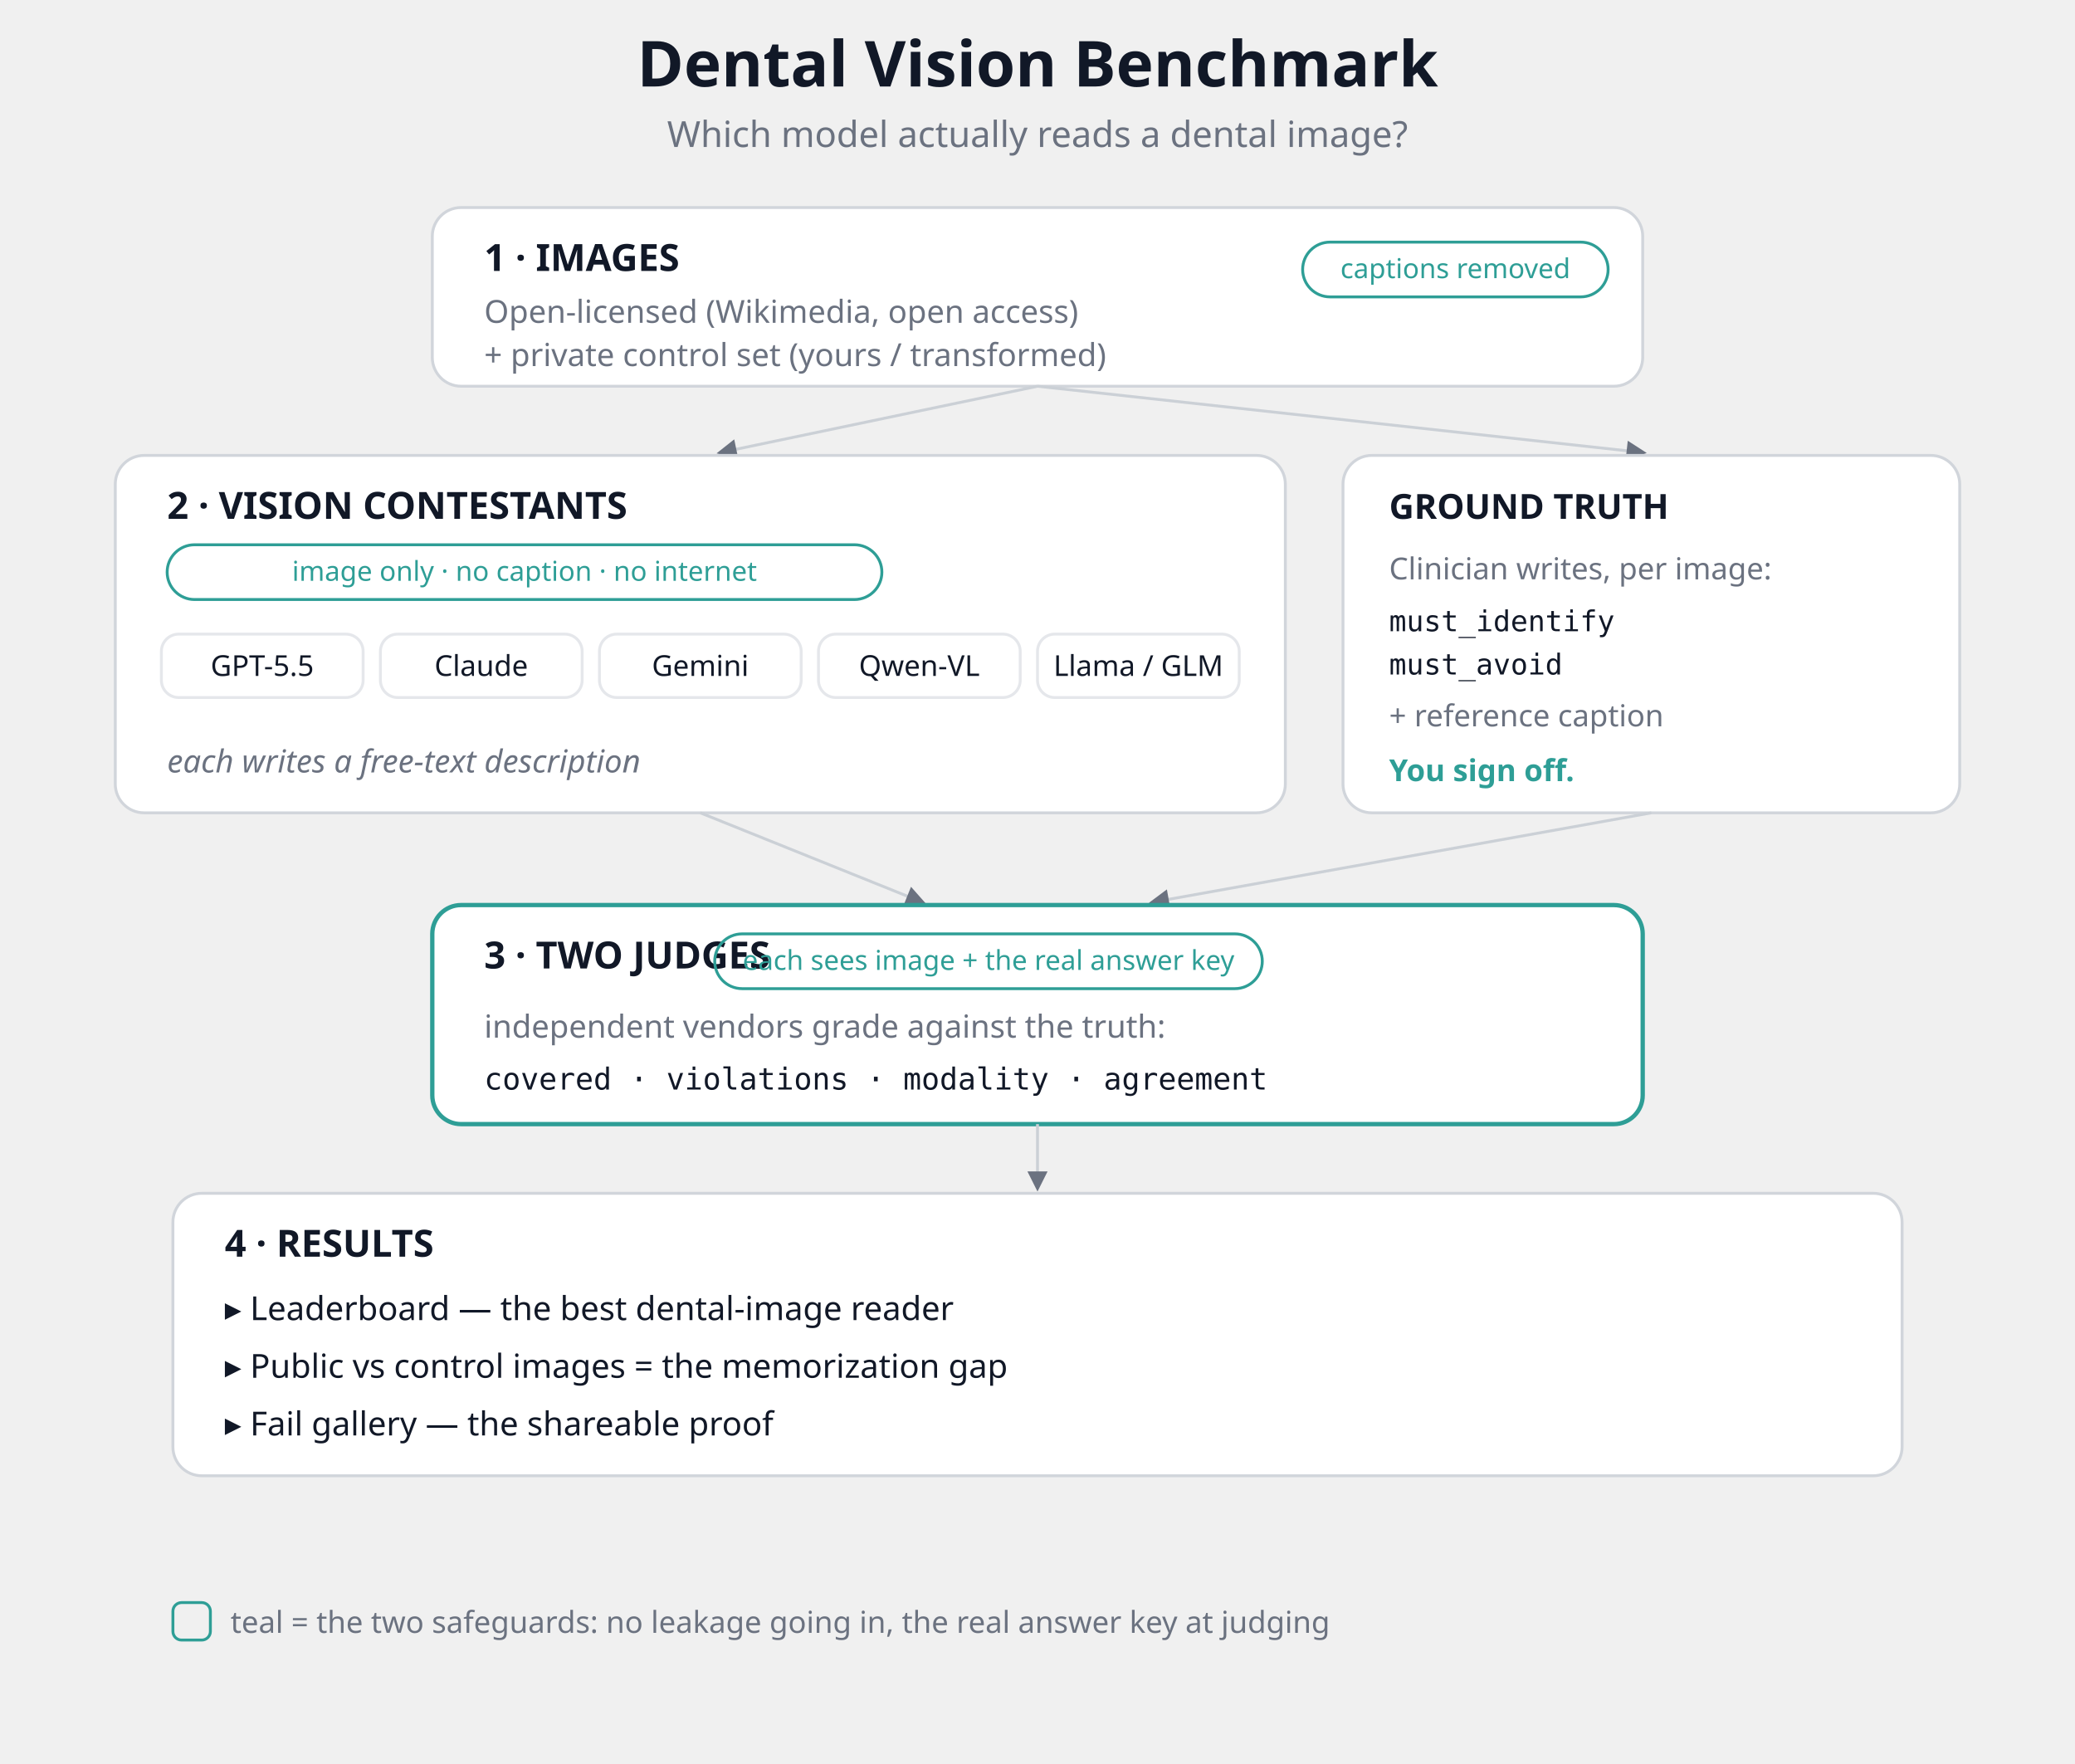
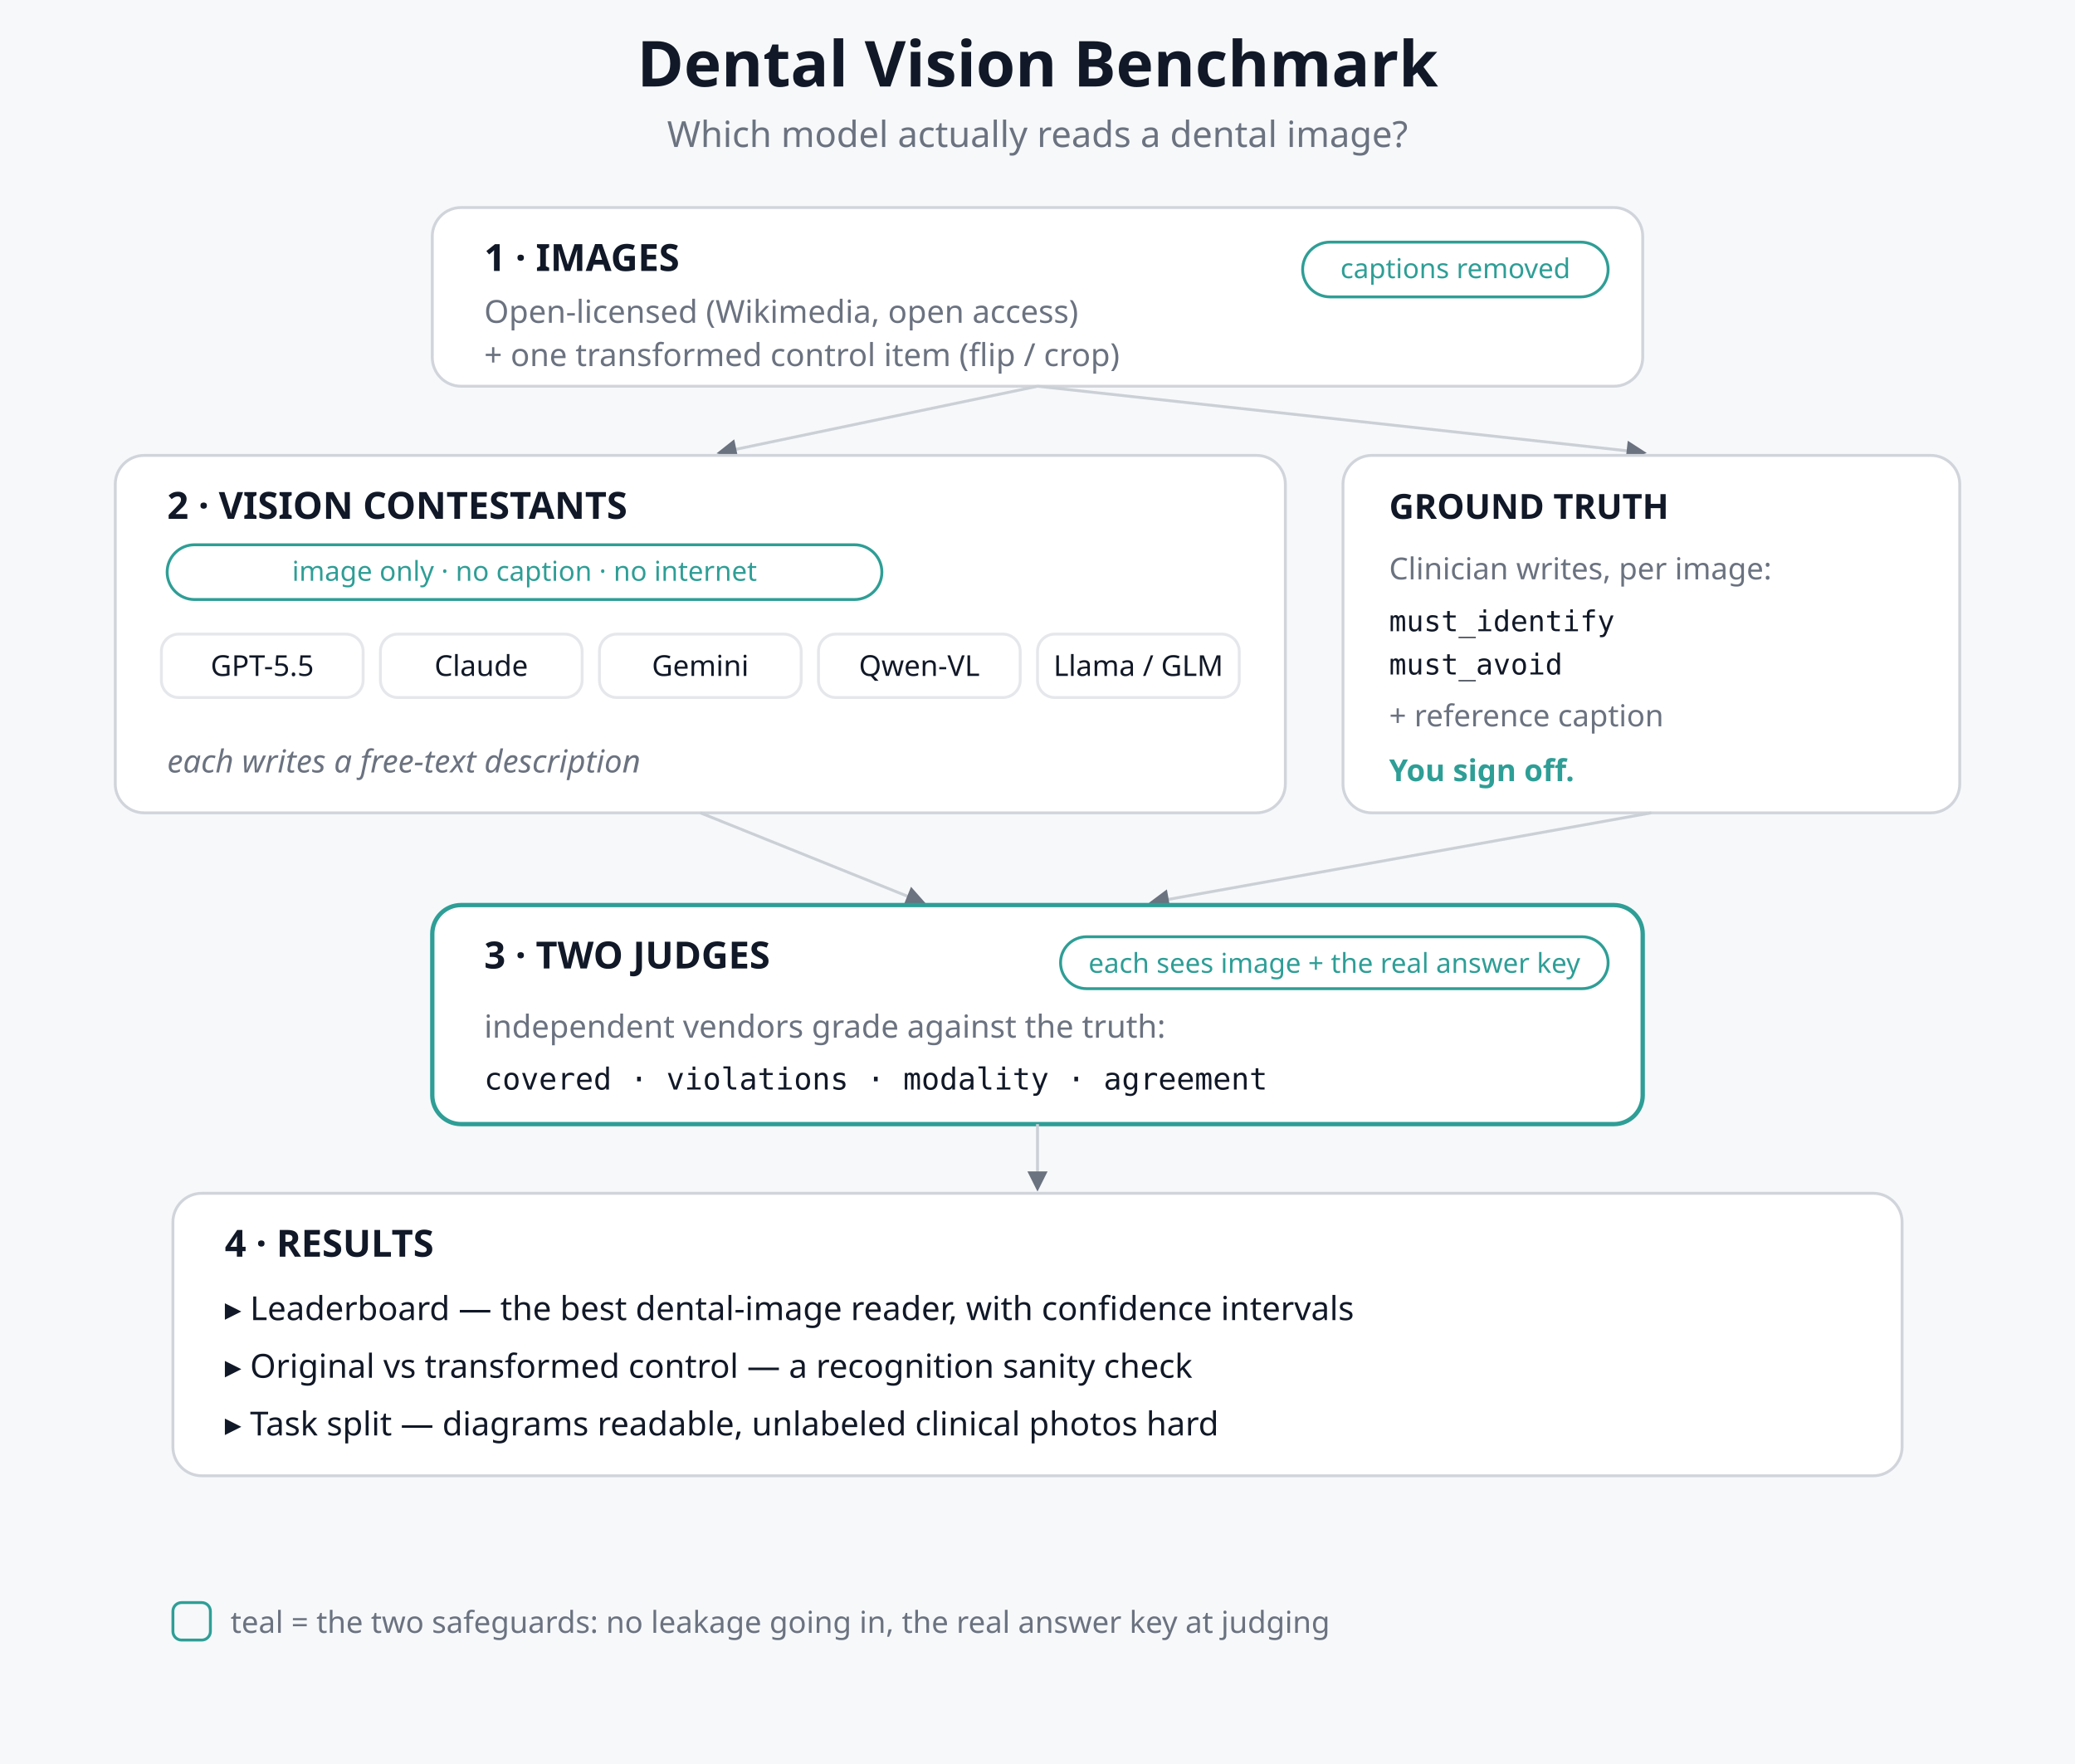
<svg xmlns="http://www.w3.org/2000/svg" viewBox="0 0 720 612" role="img" font-family="ui-sans-serif, system-ui, sans-serif">
  <defs>
    <marker id="arr" viewBox="0 0 10 10" refX="8" refY="5" markerWidth="7" markerHeight="7" orient="auto-start-reverse">
      <path d="M0 0 L10 5 L0 10 z" fill="#6b7280" />
    </marker>
  </defs>
+   <rect x="0" y="0" width="720" height="612" fill="#f6f8fa" />
  <text x="360" y="30" text-anchor="middle" font-size="22" font-weight="700" fill="#111827">Dental Vision Benchmark</text>
  <text x="360" y="51" text-anchor="middle" font-size="12.5" fill="#6b7280">Which model actually reads a dental image?</text>
  <rect x="150" y="72" width="420" height="62" rx="10" fill="#ffffff" stroke="#d1d5db" />
  <text x="168" y="94" font-size="13" font-weight="700" fill="#111827">1 · IMAGES</text>
  <text x="168" y="112" font-size="11" fill="#6b7280">Open-licensed (Wikimedia, open access)</text>
-   <text x="168" y="127" font-size="11" fill="#6b7280">+ private control set (yours / transformed)</text>
+   <text x="168" y="127" font-size="11" fill="#6b7280">+ one transformed control item (flip / crop)</text>
  <rect x="452" y="84" width="106" height="19" rx="9.5" fill="none" stroke="#2E9E96" />
  <text x="505" y="96.5" text-anchor="middle" font-size="9.5" fill="#2E9E96">captions removed</text>
  <line x1="360" y1="134" x2="250" y2="157" stroke="#cbd0d6" marker-end="url(#arr)" />
  <line x1="360" y1="134" x2="570" y2="157" stroke="#cbd0d6" marker-end="url(#arr)" />
  <rect x="40" y="158" width="406" height="124" rx="10" fill="#ffffff" stroke="#d1d5db" />
  <text x="58" y="180" font-size="13" font-weight="700" fill="#111827">2 · VISION CONTESTANTS</text>
  <rect x="58" y="189" width="248" height="19" rx="9.5" fill="none" stroke="#2E9E96" />
  <text x="182" y="201.5" text-anchor="middle" font-size="9.5" fill="#2E9E96">image only · no caption · no internet</text>
  <g font-size="10" fill="#111827">
    <rect x="56" y="220" width="70" height="22" rx="6" fill="none" stroke="#e5e7eb" />
    <text x="91" y="234.5" text-anchor="middle">GPT-5.5</text>
    <rect x="132" y="220" width="70" height="22" rx="6" fill="none" stroke="#e5e7eb" />
    <text x="167" y="234.5" text-anchor="middle">Claude</text>
    <rect x="208" y="220" width="70" height="22" rx="6" fill="none" stroke="#e5e7eb" />
    <text x="243" y="234.5" text-anchor="middle">Gemini</text>
    <rect x="284" y="220" width="70" height="22" rx="6" fill="none" stroke="#e5e7eb" />
    <text x="319" y="234.5" text-anchor="middle">Qwen-VL</text>
    <rect x="360" y="220" width="70" height="22" rx="6" fill="none" stroke="#e5e7eb" />
    <text x="395" y="234.5" text-anchor="middle">Llama / GLM</text>
  </g>
  <text x="58" y="268" font-size="11" font-style="italic" fill="#6b7280">each writes a free-text description</text>
  <rect x="466" y="158" width="214" height="124" rx="10" fill="#ffffff" stroke="#d1d5db" />
  <text x="482" y="180" font-size="12" font-weight="700" fill="#111827">GROUND TRUTH</text>
  <text x="482" y="201" font-size="10.5" fill="#6b7280">Clinician writes, per image:</text>
  <text x="482" y="219" font-size="10" fill="#111827" font-family="ui-monospace, monospace">must_identify</text>
  <text x="482" y="234" font-size="10" fill="#111827" font-family="ui-monospace, monospace">must_avoid</text>
  <text x="482" y="252" font-size="10.5" fill="#6b7280">+ reference caption</text>
  <text x="482" y="271" font-size="10.5" font-weight="600" fill="#2E9E96">You sign off.</text>
  <line x1="243" y1="282" x2="320" y2="313" stroke="#cbd0d6" marker-end="url(#arr)" />
  <line x1="573" y1="282" x2="400" y2="313" stroke="#cbd0d6" marker-end="url(#arr)" />
  <rect x="150" y="314" width="420" height="76" rx="10" fill="#ffffff" stroke="#2E9E96" stroke-width="1.5" />
  <text x="168" y="336" font-size="13" font-weight="700" fill="#111827">3 · TWO JUDGES</text>
-   <rect x="248" y="324" width="190" height="19" rx="9.5" fill="none" stroke="#2E9E96" />
-   <text x="343" y="336.5" text-anchor="middle" font-size="9.5" fill="#2E9E96">each sees image + the real answer key</text>
+   <rect x="368" y="325" width="190" height="18" rx="9" fill="none" stroke="#2E9E96" />
+   <text x="463" y="337.5" text-anchor="middle" font-size="9.5" fill="#2E9E96">each sees image + the real answer key</text>
  <text x="168" y="360" font-size="11" fill="#6b7280">independent vendors grade against the truth:</text>
  <text x="168" y="378" font-size="10.5" fill="#111827" font-family="ui-monospace, monospace">covered · violations · modality · agreement</text>
  <line x1="360" y1="390" x2="360" y2="412" stroke="#cbd0d6" marker-end="url(#arr)" />
  <rect x="60" y="414" width="600" height="98" rx="10" fill="#ffffff" stroke="#d1d5db" />
  <text x="78" y="436" font-size="13" font-weight="700" fill="#111827">4 · RESULTS</text>
-   <text x="78" y="458" font-size="11.5" fill="#111827">▸ Leaderboard — the best dental-image reader</text>
-   <text x="78" y="478" font-size="11.5" fill="#111827">▸ Public vs control images = the memorization gap</text>
-   <text x="78" y="498" font-size="11.5" fill="#111827">▸ Fail gallery — the shareable proof</text>
+   <text x="78" y="458" font-size="11.5" fill="#111827">▸ Leaderboard — the best dental-image reader, with confidence intervals</text>
+   <text x="78" y="478" font-size="11.5" fill="#111827">▸ Original vs transformed control — a recognition sanity check</text>
+   <text x="78" y="498" font-size="11.5" fill="#111827">▸ Task split — diagrams readable, unlabeled clinical photos hard</text>
  <rect x="60" y="556" width="13" height="13" rx="3" fill="none" stroke="#2E9E96" />
  <text x="80" y="566.5" font-size="10.5" fill="#6b7280">teal = the two safeguards: no leakage going in, the real answer key at judging</text>
</svg>
